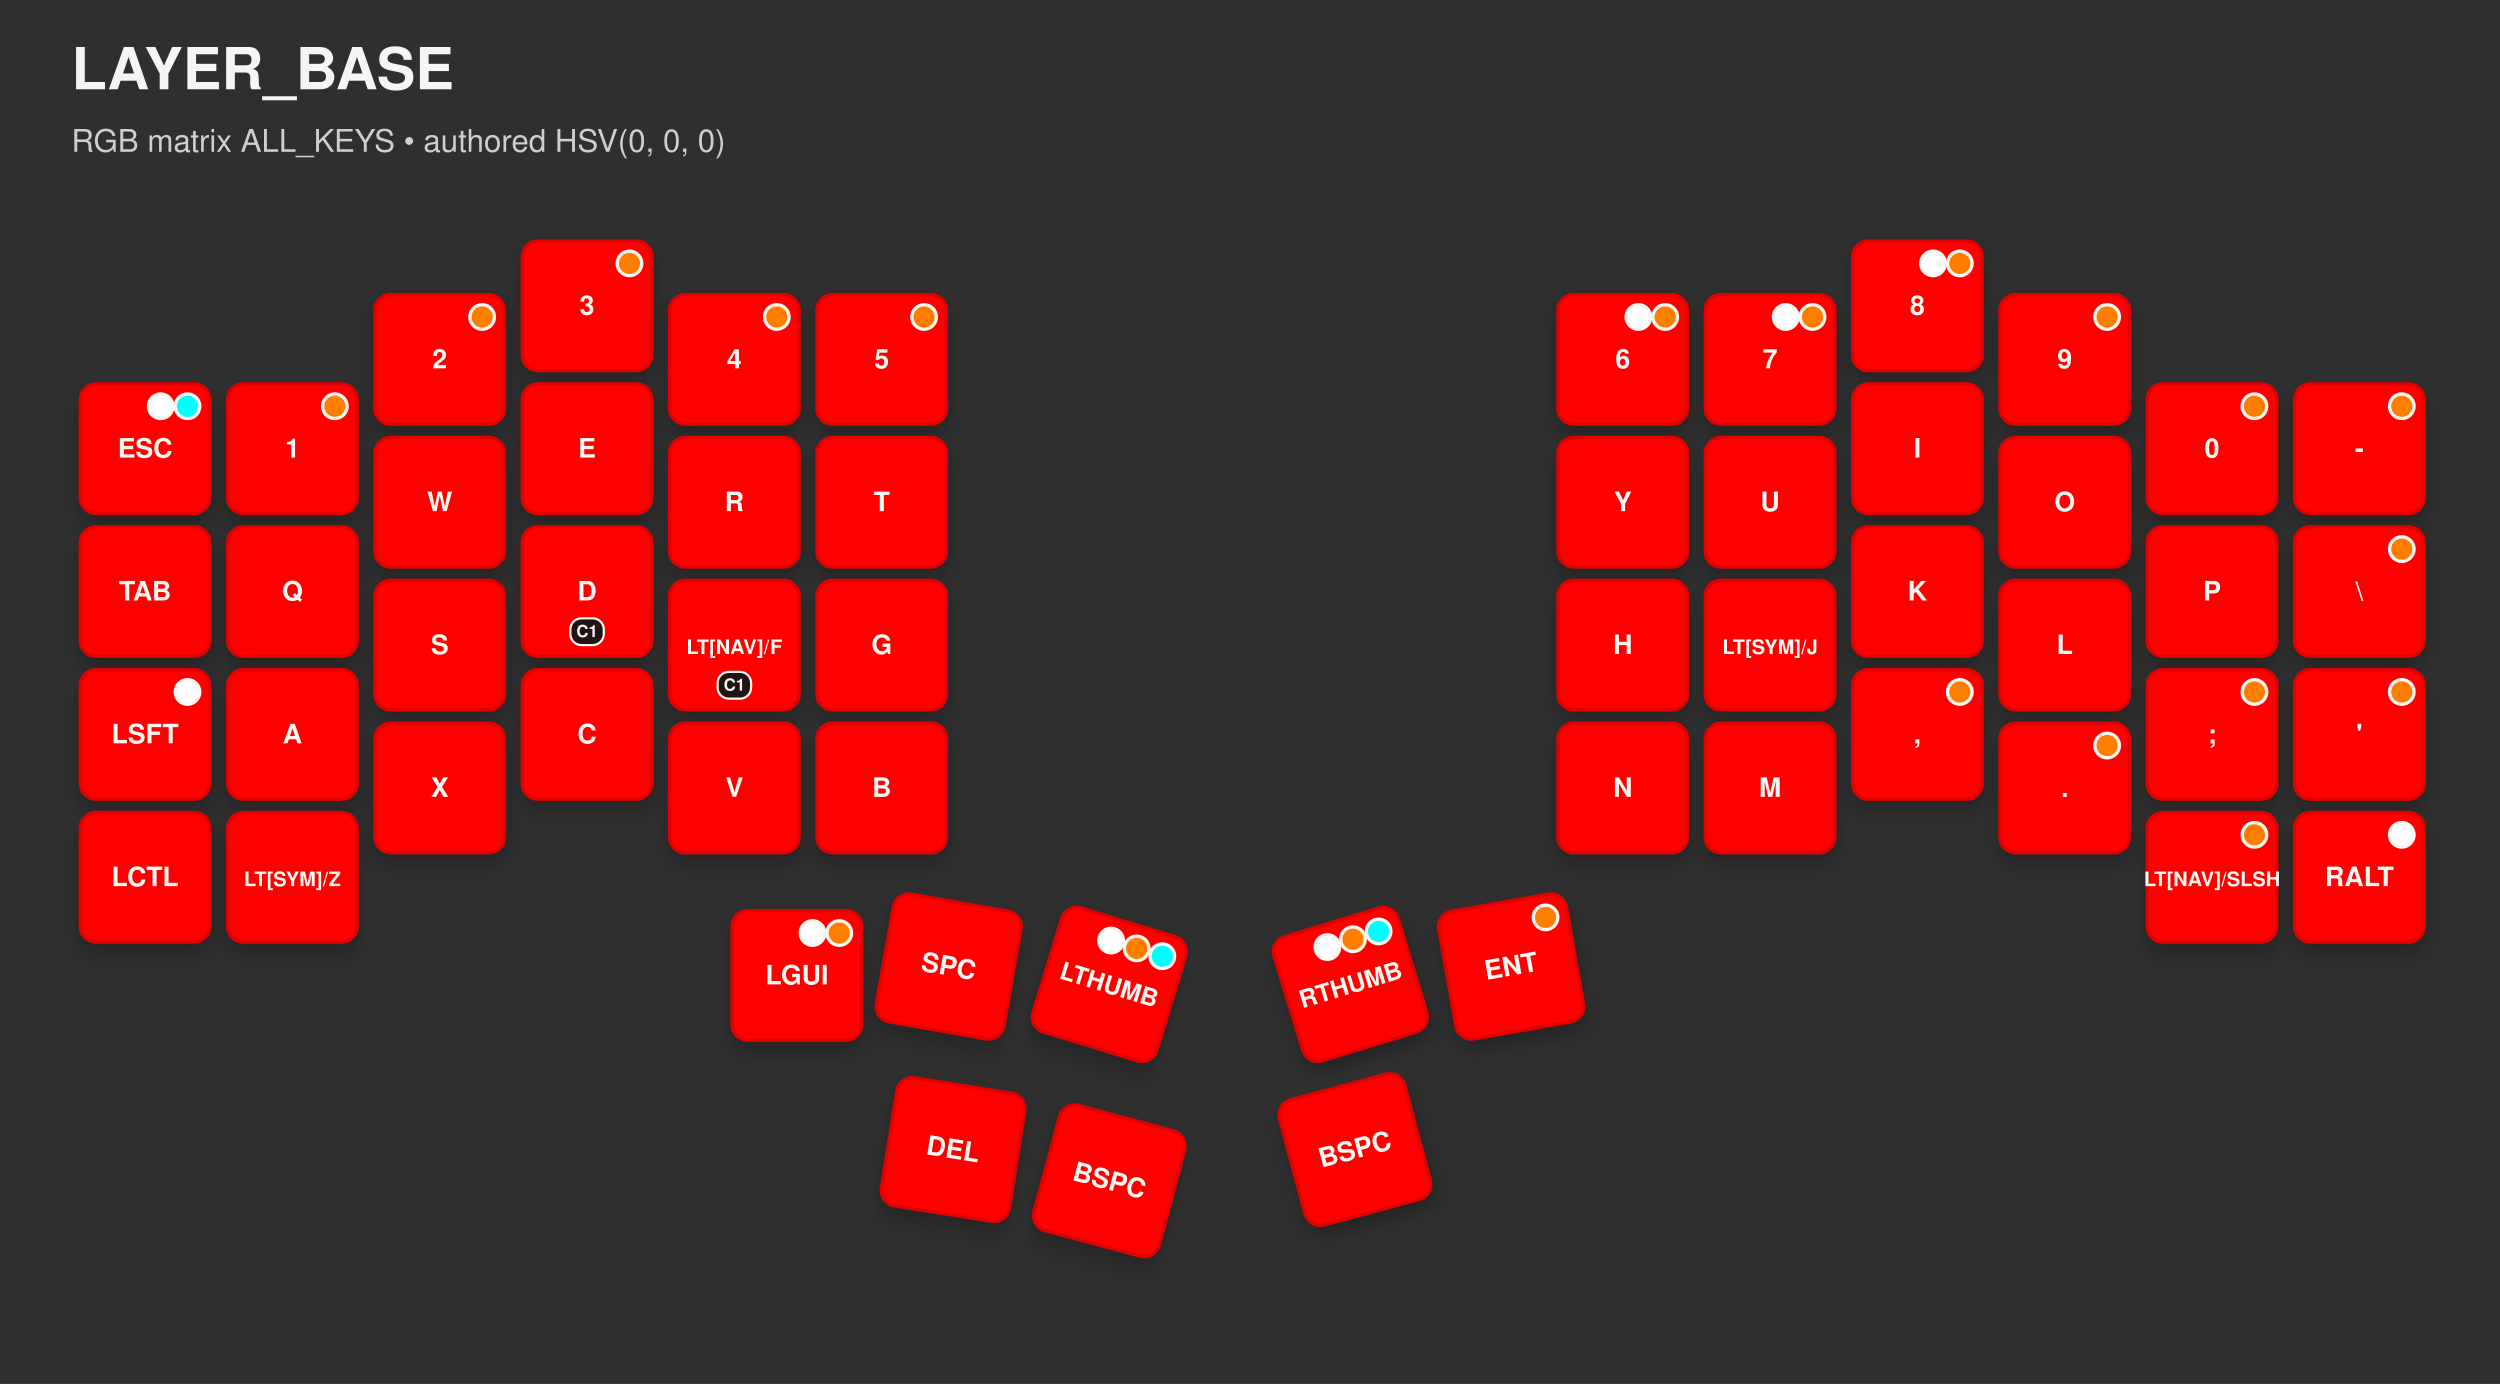
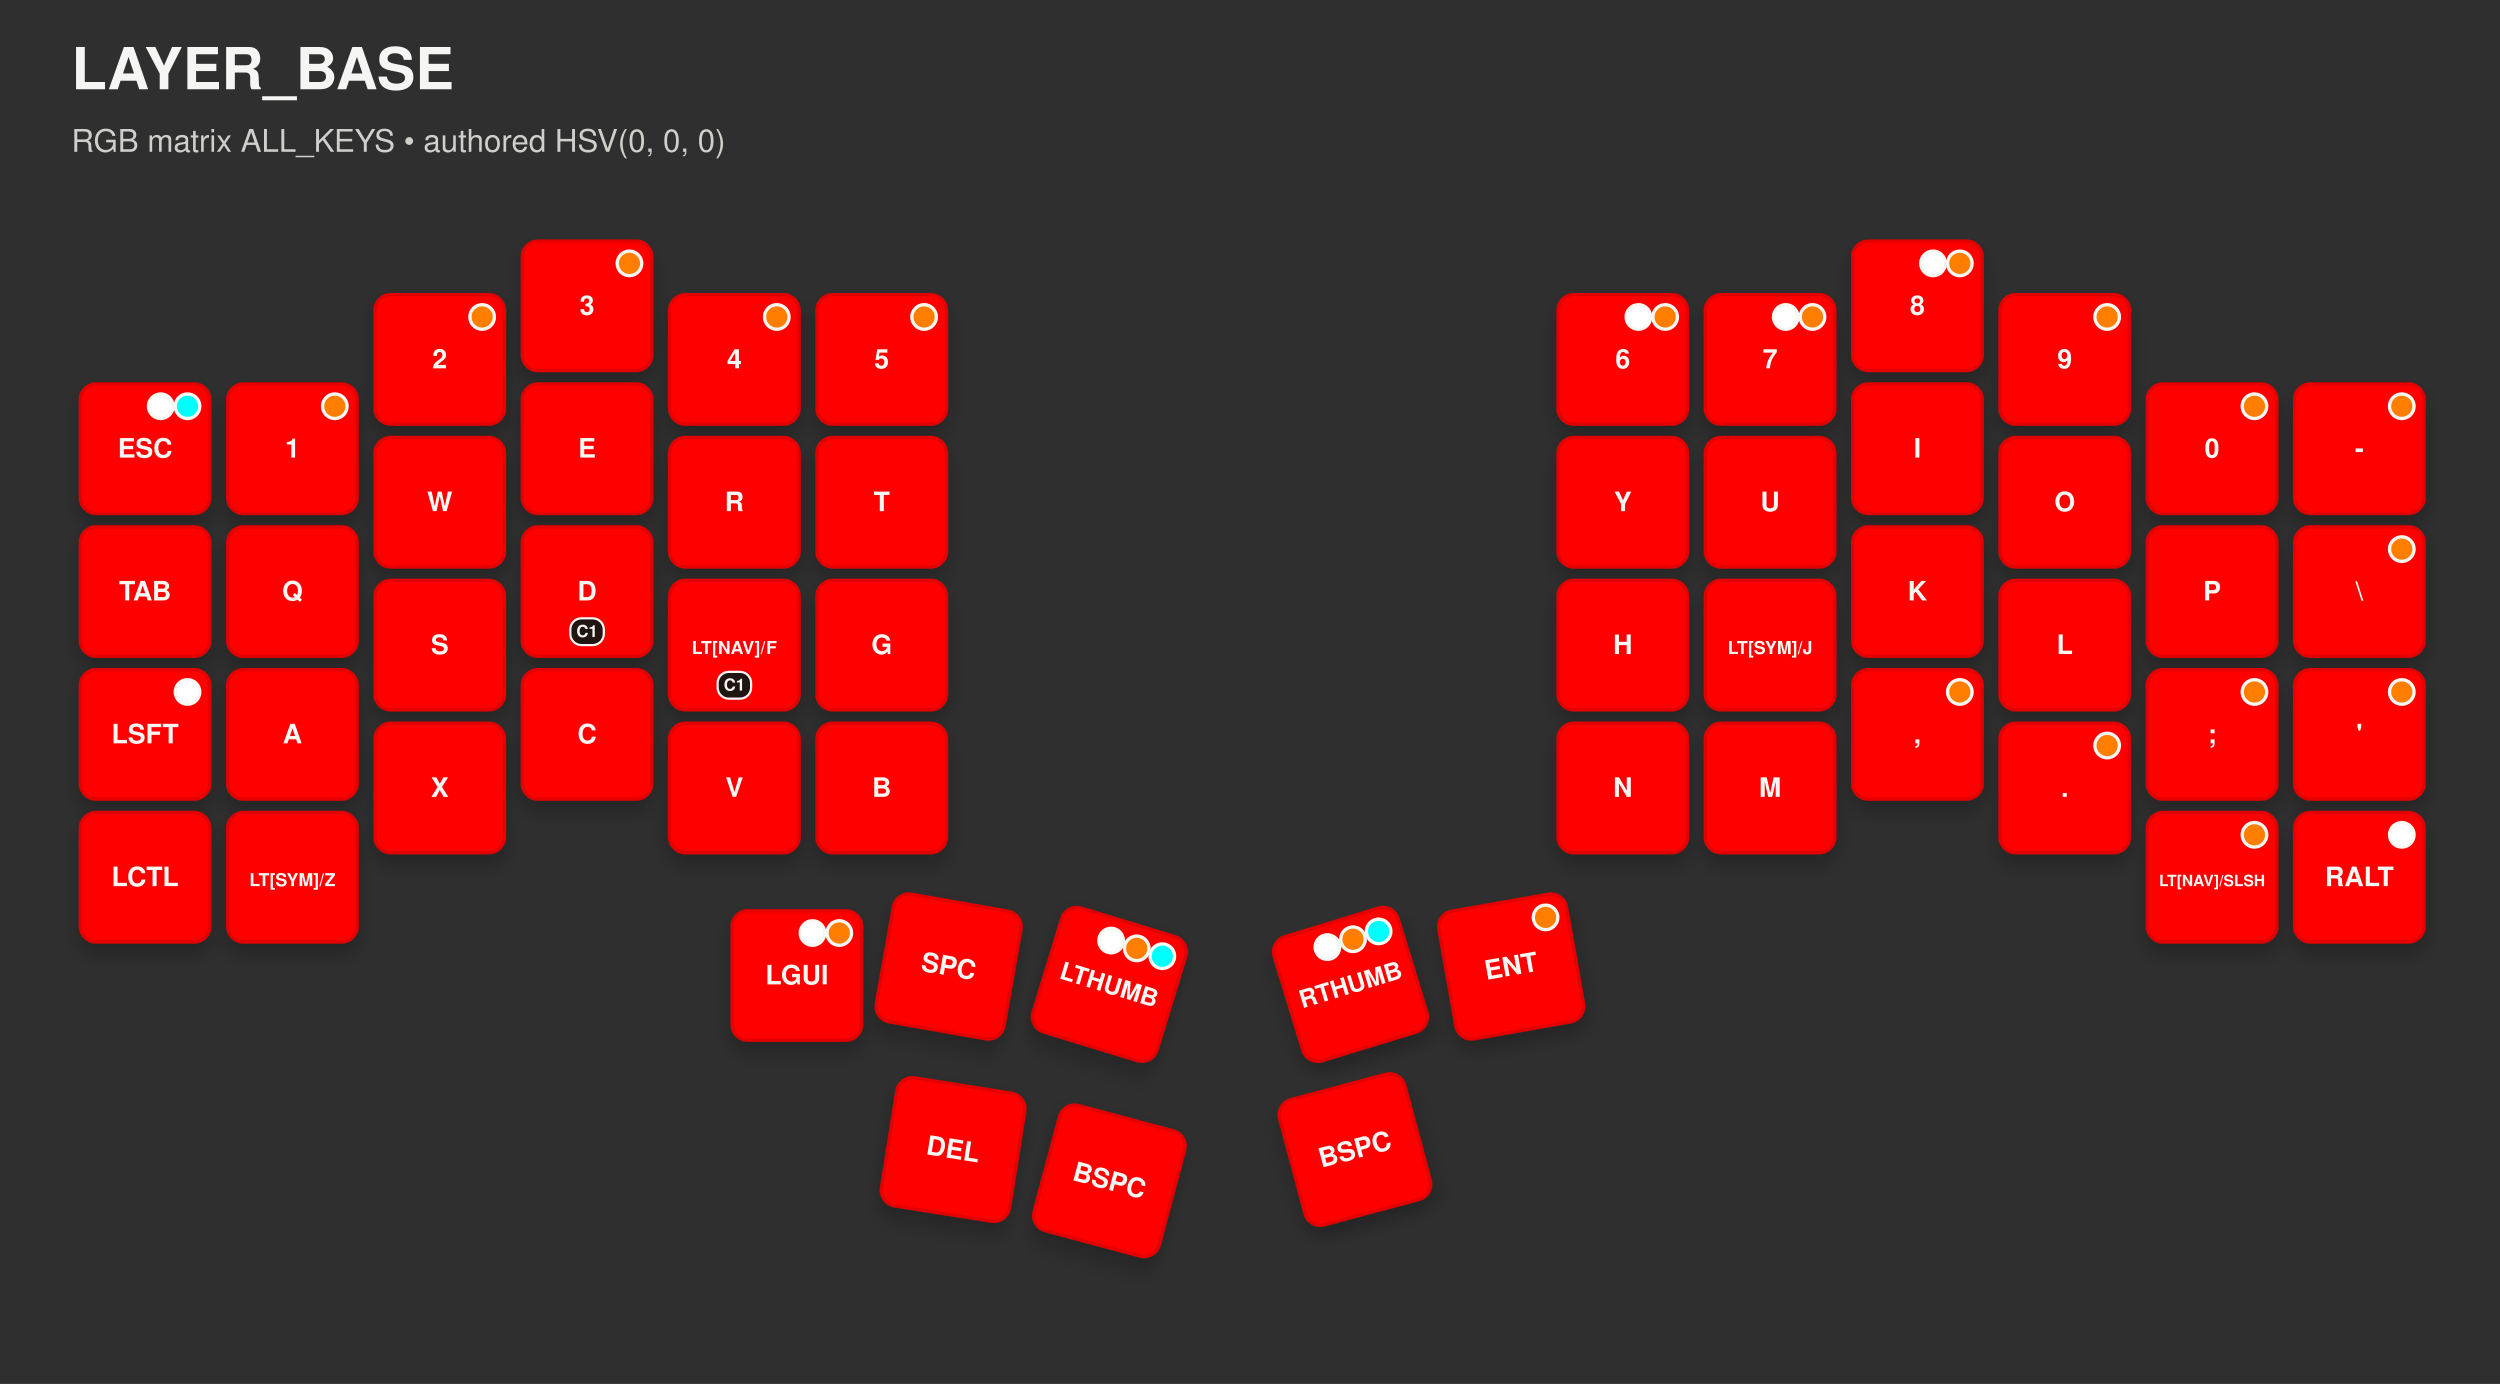
<svg xmlns="http://www.w3.org/2000/svg" width="1120" height="620" viewBox="0 0 1120 620" role="img" aria-labelledby="title desc">
  <defs>
    <filter id="shadow" x="-20%" y="-20%" width="140%" height="140%">
      <feDropShadow dx="0" dy="5" stdDeviation="4" flood-color="#000000" flood-opacity="0.22" />
    </filter>
  </defs>
  <rect width="1120" height="620" fill="#2f2f2f" />
  <text x="32" y="40" fill="#f5f5f3" font-size="26" font-family="Helvetica, Arial, sans-serif" font-weight="700">LAYER_BASE</text>
  <text x="32" y="68" fill="#cfcfcb" font-size="14" font-family="Helvetica, Arial, sans-serif">RGB matrix ALL_KEYS • authored HSV(0, 0, 0)</text>
  <g transform="rotate(0 65.0 201.0)">
    <rect x="36.0" y="172.0" width="58" height="58" rx="7" fill="#ff0000" stroke="#e30000" stroke-width="1.5" filter="url(#shadow)" />
    <text x="65.0" y="205.0" fill="#f7f7f4" fill-opacity="1.0" font-size="12" text-anchor="middle" font-family="Helvetica, Arial, sans-serif" font-weight="600">ESC</text>
    <circle cx="72.0" cy="182.0" r="5.5" fill="#ffffff" stroke="#f7f7f4" stroke-width="1.5" />
    <circle cx="84.0" cy="182.0" r="5.5" fill="#00fffc" stroke="#f7f7f4" stroke-width="1.5" />
  </g>
  <g transform="rotate(0 131.0 201.0)">
    <rect x="102.0" y="172.0" width="58" height="58" rx="7" fill="#ff0000" stroke="#e30000" stroke-width="1.5" filter="url(#shadow)" />
    <text x="131.0" y="205.0" fill="#f7f7f4" fill-opacity="1.0" font-size="12" text-anchor="middle" font-family="Helvetica, Arial, sans-serif" font-weight="600">1</text>
    <circle cx="150.0" cy="182.0" r="5.5" fill="#ff7e00" stroke="#f7f7f4" stroke-width="1.5" />
  </g>
  <g transform="rotate(0 197.0 161.0)">
    <rect x="168.0" y="132.0" width="58" height="58" rx="7" fill="#ff0000" stroke="#e30000" stroke-width="1.5" filter="url(#shadow)" />
    <text x="197.0" y="165.0" fill="#f7f7f4" fill-opacity="1.0" font-size="12" text-anchor="middle" font-family="Helvetica, Arial, sans-serif" font-weight="600">2</text>
    <circle cx="216.0" cy="142.0" r="5.5" fill="#ff7e00" stroke="#f7f7f4" stroke-width="1.5" />
  </g>
  <g transform="rotate(0 263.0 137.0)">
    <rect x="234.0" y="108.0" width="58" height="58" rx="7" fill="#ff0000" stroke="#e30000" stroke-width="1.5" filter="url(#shadow)" />
    <text x="263.0" y="141.0" fill="#f7f7f4" fill-opacity="1.0" font-size="12" text-anchor="middle" font-family="Helvetica, Arial, sans-serif" font-weight="600">3</text>
    <circle cx="282.0" cy="118.0" r="5.5" fill="#ff7e00" stroke="#f7f7f4" stroke-width="1.5" />
  </g>
  <g transform="rotate(0 329.0 161.0)">
    <rect x="300.0" y="132.0" width="58" height="58" rx="7" fill="#ff0000" stroke="#e30000" stroke-width="1.5" filter="url(#shadow)" />
    <text x="329.0" y="165.0" fill="#f7f7f4" fill-opacity="1.0" font-size="12" text-anchor="middle" font-family="Helvetica, Arial, sans-serif" font-weight="600">4</text>
    <circle cx="348.0" cy="142.0" r="5.5" fill="#ff7e00" stroke="#f7f7f4" stroke-width="1.5" />
  </g>
  <g transform="rotate(0 395.0 161.0)">
    <rect x="366.0" y="132.0" width="58" height="58" rx="7" fill="#ff0000" stroke="#e30000" stroke-width="1.5" filter="url(#shadow)" />
    <text x="395.0" y="165.0" fill="#f7f7f4" fill-opacity="1.0" font-size="12" text-anchor="middle" font-family="Helvetica, Arial, sans-serif" font-weight="600">5</text>
    <circle cx="414.0" cy="142.0" r="5.5" fill="#ff7e00" stroke="#f7f7f4" stroke-width="1.5" />
  </g>
  <g transform="rotate(0 727.0 161.0)">
    <rect x="698.0" y="132.0" width="58" height="58" rx="7" fill="#ff0000" stroke="#e30000" stroke-width="1.5" filter="url(#shadow)" />
    <text x="727.0" y="165.0" fill="#f7f7f4" fill-opacity="1.0" font-size="12" text-anchor="middle" font-family="Helvetica, Arial, sans-serif" font-weight="600">6</text>
    <circle cx="734.0" cy="142.0" r="5.5" fill="#ffffff" stroke="#f7f7f4" stroke-width="1.5" />
    <circle cx="746.0" cy="142.0" r="5.5" fill="#ff7e00" stroke="#f7f7f4" stroke-width="1.5" />
  </g>
  <g transform="rotate(0 793.0 161.0)">
    <rect x="764.0" y="132.0" width="58" height="58" rx="7" fill="#ff0000" stroke="#e30000" stroke-width="1.5" filter="url(#shadow)" />
    <text x="793.0" y="165.0" fill="#f7f7f4" fill-opacity="1.0" font-size="12" text-anchor="middle" font-family="Helvetica, Arial, sans-serif" font-weight="600">7</text>
    <circle cx="800.0" cy="142.0" r="5.5" fill="#ffffff" stroke="#f7f7f4" stroke-width="1.5" />
    <circle cx="812.0" cy="142.0" r="5.5" fill="#ff7e00" stroke="#f7f7f4" stroke-width="1.5" />
  </g>
  <g transform="rotate(0 859.0 137.0)">
    <rect x="830.0" y="108.0" width="58" height="58" rx="7" fill="#ff0000" stroke="#e30000" stroke-width="1.5" filter="url(#shadow)" />
    <text x="859.0" y="141.0" fill="#f7f7f4" fill-opacity="1.0" font-size="12" text-anchor="middle" font-family="Helvetica, Arial, sans-serif" font-weight="600">8</text>
    <circle cx="866.0" cy="118.0" r="5.5" fill="#ffffff" stroke="#f7f7f4" stroke-width="1.5" />
    <circle cx="878.0" cy="118.0" r="5.5" fill="#ff7e00" stroke="#f7f7f4" stroke-width="1.5" />
  </g>
  <g transform="rotate(0 925.0 161.0)">
    <rect x="896.0" y="132.0" width="58" height="58" rx="7" fill="#ff0000" stroke="#e30000" stroke-width="1.5" filter="url(#shadow)" />
    <text x="925.0" y="165.0" fill="#f7f7f4" fill-opacity="1.0" font-size="12" text-anchor="middle" font-family="Helvetica, Arial, sans-serif" font-weight="600">9</text>
    <circle cx="944.0" cy="142.0" r="5.5" fill="#ff7e00" stroke="#f7f7f4" stroke-width="1.5" />
  </g>
  <g transform="rotate(0 991.0 201.0)">
    <rect x="962.0" y="172.0" width="58" height="58" rx="7" fill="#ff0000" stroke="#e30000" stroke-width="1.5" filter="url(#shadow)" />
    <text x="991.0" y="205.0" fill="#f7f7f4" fill-opacity="1.0" font-size="12" text-anchor="middle" font-family="Helvetica, Arial, sans-serif" font-weight="600">0</text>
    <circle cx="1010.0" cy="182.0" r="5.5" fill="#ff7e00" stroke="#f7f7f4" stroke-width="1.5" />
  </g>
  <g transform="rotate(0 1057.0 201.0)">
    <rect x="1028.0" y="172.0" width="58" height="58" rx="7" fill="#ff0000" stroke="#e30000" stroke-width="1.5" filter="url(#shadow)" />
    <text x="1057.0" y="205.0" fill="#f7f7f4" fill-opacity="1.0" font-size="12" text-anchor="middle" font-family="Helvetica, Arial, sans-serif" font-weight="600">-</text>
    <circle cx="1076.0" cy="182.0" r="5.5" fill="#ff7e00" stroke="#f7f7f4" stroke-width="1.5" />
  </g>
  <g transform="rotate(0 65.0 265.0)">
    <rect x="36.0" y="236.0" width="58" height="58" rx="7" fill="#ff0000" stroke="#e30000" stroke-width="1.5" filter="url(#shadow)" />
    <text x="65.0" y="269.0" fill="#f7f7f4" fill-opacity="1.0" font-size="12" text-anchor="middle" font-family="Helvetica, Arial, sans-serif" font-weight="600">TAB</text>
  </g>
  <g transform="rotate(0 131.0 265.0)">
    <rect x="102.0" y="236.0" width="58" height="58" rx="7" fill="#ff0000" stroke="#e30000" stroke-width="1.5" filter="url(#shadow)" />
    <text x="131.0" y="269.0" fill="#f7f7f4" fill-opacity="1.0" font-size="12" text-anchor="middle" font-family="Helvetica, Arial, sans-serif" font-weight="600">Q</text>
  </g>
  <g transform="rotate(0 197.0 225.0)">
    <rect x="168.0" y="196.0" width="58" height="58" rx="7" fill="#ff0000" stroke="#e30000" stroke-width="1.5" filter="url(#shadow)" />
    <text x="197.0" y="229.0" fill="#f7f7f4" fill-opacity="1.0" font-size="12" text-anchor="middle" font-family="Helvetica, Arial, sans-serif" font-weight="600">W</text>
  </g>
  <g transform="rotate(0 263.0 201.0)">
    <rect x="234.0" y="172.0" width="58" height="58" rx="7" fill="#ff0000" stroke="#e30000" stroke-width="1.5" filter="url(#shadow)" />
    <text x="263.0" y="205.0" fill="#f7f7f4" fill-opacity="1.0" font-size="12" text-anchor="middle" font-family="Helvetica, Arial, sans-serif" font-weight="600">E</text>
  </g>
  <g transform="rotate(0 329.0 225.0)">
    <rect x="300.0" y="196.0" width="58" height="58" rx="7" fill="#ff0000" stroke="#e30000" stroke-width="1.5" filter="url(#shadow)" />
    <text x="329.0" y="229.0" fill="#f7f7f4" fill-opacity="1.0" font-size="12" text-anchor="middle" font-family="Helvetica, Arial, sans-serif" font-weight="600">R</text>
  </g>
  <g transform="rotate(0 395.0 225.0)">
    <rect x="366.0" y="196.0" width="58" height="58" rx="7" fill="#ff0000" stroke="#e30000" stroke-width="1.5" filter="url(#shadow)" />
    <text x="395.0" y="229.0" fill="#f7f7f4" fill-opacity="1.0" font-size="12" text-anchor="middle" font-family="Helvetica, Arial, sans-serif" font-weight="600">T</text>
  </g>
  <g transform="rotate(0 727.0 225.0)">
    <rect x="698.0" y="196.0" width="58" height="58" rx="7" fill="#ff0000" stroke="#e30000" stroke-width="1.5" filter="url(#shadow)" />
    <text x="727.0" y="229.0" fill="#f7f7f4" fill-opacity="1.0" font-size="12" text-anchor="middle" font-family="Helvetica, Arial, sans-serif" font-weight="600">Y</text>
  </g>
  <g transform="rotate(0 793.0 225.0)">
    <rect x="764.0" y="196.0" width="58" height="58" rx="7" fill="#ff0000" stroke="#e30000" stroke-width="1.5" filter="url(#shadow)" />
    <text x="793.0" y="229.0" fill="#f7f7f4" fill-opacity="1.0" font-size="12" text-anchor="middle" font-family="Helvetica, Arial, sans-serif" font-weight="600">U</text>
  </g>
  <g transform="rotate(0 859.0 201.0)">
    <rect x="830.0" y="172.0" width="58" height="58" rx="7" fill="#ff0000" stroke="#e30000" stroke-width="1.5" filter="url(#shadow)" />
    <text x="859.0" y="205.0" fill="#f7f7f4" fill-opacity="1.0" font-size="12" text-anchor="middle" font-family="Helvetica, Arial, sans-serif" font-weight="600">I</text>
  </g>
  <g transform="rotate(0 925.0 225.0)">
    <rect x="896.0" y="196.0" width="58" height="58" rx="7" fill="#ff0000" stroke="#e30000" stroke-width="1.5" filter="url(#shadow)" />
    <text x="925.0" y="229.0" fill="#f7f7f4" fill-opacity="1.0" font-size="12" text-anchor="middle" font-family="Helvetica, Arial, sans-serif" font-weight="600">O</text>
  </g>
  <g transform="rotate(0 991.0 265.0)">
    <rect x="962.0" y="236.0" width="58" height="58" rx="7" fill="#ff0000" stroke="#e30000" stroke-width="1.5" filter="url(#shadow)" />
    <text x="991.0" y="269.0" fill="#f7f7f4" fill-opacity="1.0" font-size="12" text-anchor="middle" font-family="Helvetica, Arial, sans-serif" font-weight="600">P</text>
  </g>
  <g transform="rotate(0 1057.0 265.0)">
    <rect x="1028.0" y="236.0" width="58" height="58" rx="7" fill="#ff0000" stroke="#e30000" stroke-width="1.5" filter="url(#shadow)" />
    <text x="1057.0" y="269.0" fill="#f7f7f4" fill-opacity="1.0" font-size="12" text-anchor="middle" font-family="Helvetica, Arial, sans-serif" font-weight="600">\</text>
    <circle cx="1076.0" cy="246.0" r="5.5" fill="#ff7e00" stroke="#f7f7f4" stroke-width="1.5" />
  </g>
  <g transform="rotate(0 65.0 329.0)">
    <rect x="36.0" y="300.0" width="58" height="58" rx="7" fill="#ff0000" stroke="#e30000" stroke-width="1.5" filter="url(#shadow)" />
    <text x="65.0" y="333.0" fill="#f7f7f4" fill-opacity="1.0" font-size="12" text-anchor="middle" font-family="Helvetica, Arial, sans-serif" font-weight="600">LSFT</text>
    <circle cx="84.0" cy="310.0" r="5.5" fill="#ffffff" stroke="#f7f7f4" stroke-width="1.5" />
  </g>
  <g transform="rotate(0 131.0 329.0)">
    <rect x="102.0" y="300.0" width="58" height="58" rx="7" fill="#ff0000" stroke="#e30000" stroke-width="1.5" filter="url(#shadow)" />
    <text x="131.0" y="333.0" fill="#f7f7f4" fill-opacity="1.0" font-size="12" text-anchor="middle" font-family="Helvetica, Arial, sans-serif" font-weight="600">A</text>
  </g>
  <g transform="rotate(0 197.0 289.0)">
    <rect x="168.0" y="260.0" width="58" height="58" rx="7" fill="#ff0000" stroke="#e30000" stroke-width="1.5" filter="url(#shadow)" />
    <text x="197.0" y="293.0" fill="#f7f7f4" fill-opacity="1.0" font-size="12" text-anchor="middle" font-family="Helvetica, Arial, sans-serif" font-weight="600">S</text>
  </g>
  <g transform="rotate(0 263.0 265.0)">
    <rect x="234.0" y="236.0" width="58" height="58" rx="7" fill="#ff0000" stroke="#e30000" stroke-width="1.5" filter="url(#shadow)" />
    <text x="263.0" y="269.0" fill="#f7f7f4" fill-opacity="1.0" font-size="12" text-anchor="middle" font-family="Helvetica, Arial, sans-serif" font-weight="600">D</text>
    <rect x="255.5" y="277.0" width="15" height="12" rx="5" fill="#141714" fill-opacity="0.94" stroke="#f5f5f3" stroke-width="1" />
    <text x="263.0" y="285.4" fill="#f5f5f3" font-size="7.5" text-anchor="middle" font-family="Helvetica, Arial, sans-serif" font-weight="700">C1</text>
  </g>
  <g transform="rotate(0 329.0 289.0)">
    <rect x="300.0" y="260.0" width="58" height="58" rx="7" fill="#ff0000" stroke="#e30000" stroke-width="1.5" filter="url(#shadow)" />
-     <text x="329.0" y="293.0" fill="#f7f7f4" fill-opacity="1.0" font-size="9" text-anchor="middle" font-family="Helvetica, Arial, sans-serif" font-weight="600">LT[NAV]/F</text>
+     <text x="329.0" y="293.0" fill="#f7f7f4" fill-opacity="1.0" font-size="8" text-anchor="middle" font-family="Helvetica, Arial, sans-serif" font-weight="600">LT[NAV]/F</text>
    <rect x="321.5" y="301.0" width="15" height="12" rx="5" fill="#141714" fill-opacity="0.94" stroke="#f5f5f3" stroke-width="1" />
    <text x="329.0" y="309.4" fill="#f5f5f3" font-size="7.5" text-anchor="middle" font-family="Helvetica, Arial, sans-serif" font-weight="700">C1</text>
  </g>
  <g transform="rotate(0 395.0 289.0)">
    <rect x="366.0" y="260.0" width="58" height="58" rx="7" fill="#ff0000" stroke="#e30000" stroke-width="1.5" filter="url(#shadow)" />
    <text x="395.0" y="293.0" fill="#f7f7f4" fill-opacity="1.0" font-size="12" text-anchor="middle" font-family="Helvetica, Arial, sans-serif" font-weight="600">G</text>
  </g>
  <g transform="rotate(0 727.0 289.0)">
    <rect x="698.0" y="260.0" width="58" height="58" rx="7" fill="#ff0000" stroke="#e30000" stroke-width="1.5" filter="url(#shadow)" />
    <text x="727.0" y="293.0" fill="#f7f7f4" fill-opacity="1.0" font-size="12" text-anchor="middle" font-family="Helvetica, Arial, sans-serif" font-weight="600">H</text>
  </g>
  <g transform="rotate(0 793.0 289.0)">
    <rect x="764.0" y="260.0" width="58" height="58" rx="7" fill="#ff0000" stroke="#e30000" stroke-width="1.5" filter="url(#shadow)" />
-     <text x="793.0" y="293.0" fill="#f7f7f4" fill-opacity="1.0" font-size="9" text-anchor="middle" font-family="Helvetica, Arial, sans-serif" font-weight="600">LT[SYM]/J</text>
+     <text x="793.0" y="293.0" fill="#f7f7f4" fill-opacity="1.0" font-size="8" text-anchor="middle" font-family="Helvetica, Arial, sans-serif" font-weight="600" textLength="42" lengthAdjust="spacingAndGlyphs">LT[SYM]/J</text>
  </g>
  <g transform="rotate(0 859.0 265.0)">
    <rect x="830.0" y="236.0" width="58" height="58" rx="7" fill="#ff0000" stroke="#e30000" stroke-width="1.5" filter="url(#shadow)" />
    <text x="859.0" y="269.0" fill="#f7f7f4" fill-opacity="1.0" font-size="12" text-anchor="middle" font-family="Helvetica, Arial, sans-serif" font-weight="600">K</text>
  </g>
  <g transform="rotate(0 925.0 289.0)">
    <rect x="896.0" y="260.0" width="58" height="58" rx="7" fill="#ff0000" stroke="#e30000" stroke-width="1.5" filter="url(#shadow)" />
    <text x="925.0" y="293.0" fill="#f7f7f4" fill-opacity="1.0" font-size="12" text-anchor="middle" font-family="Helvetica, Arial, sans-serif" font-weight="600">L</text>
  </g>
  <g transform="rotate(0 991.0 329.0)">
    <rect x="962.0" y="300.0" width="58" height="58" rx="7" fill="#ff0000" stroke="#e30000" stroke-width="1.5" filter="url(#shadow)" />
    <text x="991.0" y="333.0" fill="#f7f7f4" fill-opacity="1.0" font-size="12" text-anchor="middle" font-family="Helvetica, Arial, sans-serif" font-weight="600">;</text>
    <circle cx="1010.0" cy="310.0" r="5.5" fill="#ff7e00" stroke="#f7f7f4" stroke-width="1.5" />
  </g>
  <g transform="rotate(0 1057.0 329.0)">
    <rect x="1028.0" y="300.0" width="58" height="58" rx="7" fill="#ff0000" stroke="#e30000" stroke-width="1.5" filter="url(#shadow)" />
    <text x="1057.0" y="333.0" fill="#f7f7f4" fill-opacity="1.0" font-size="12" text-anchor="middle" font-family="Helvetica, Arial, sans-serif" font-weight="600">'</text>
    <circle cx="1076.0" cy="310.0" r="5.5" fill="#ff7e00" stroke="#f7f7f4" stroke-width="1.5" />
  </g>
  <g transform="rotate(0 65.0 393.0)">
    <rect x="36.0" y="364.0" width="58" height="58" rx="7" fill="#ff0000" stroke="#e30000" stroke-width="1.5" filter="url(#shadow)" />
    <text x="65.0" y="397.0" fill="#f7f7f4" fill-opacity="1.0" font-size="12" text-anchor="middle" font-family="Helvetica, Arial, sans-serif" font-weight="600">LCTL</text>
  </g>
  <g transform="rotate(0 131.0 393.0)">
    <rect x="102.0" y="364.0" width="58" height="58" rx="7" fill="#ff0000" stroke="#e30000" stroke-width="1.5" filter="url(#shadow)" />
-     <text x="131.0" y="397.0" fill="#f7f7f4" fill-opacity="1.0" font-size="9" text-anchor="middle" font-family="Helvetica, Arial, sans-serif" font-weight="600">LT[SYM]/Z</text>
+     <text x="131.0" y="397.0" fill="#f7f7f4" fill-opacity="1.0" font-size="8" text-anchor="middle" font-family="Helvetica, Arial, sans-serif" font-weight="600" textLength="42" lengthAdjust="spacingAndGlyphs">LT[SYM]/Z</text>
  </g>
  <g transform="rotate(0 197.0 353.0)">
    <rect x="168.0" y="324.0" width="58" height="58" rx="7" fill="#ff0000" stroke="#e30000" stroke-width="1.5" filter="url(#shadow)" />
    <text x="197.0" y="357.0" fill="#f7f7f4" fill-opacity="1.0" font-size="12" text-anchor="middle" font-family="Helvetica, Arial, sans-serif" font-weight="600">X</text>
  </g>
  <g transform="rotate(0 263.0 329.0)">
    <rect x="234.0" y="300.0" width="58" height="58" rx="7" fill="#ff0000" stroke="#e30000" stroke-width="1.5" filter="url(#shadow)" />
    <text x="263.0" y="333.0" fill="#f7f7f4" fill-opacity="1.0" font-size="12" text-anchor="middle" font-family="Helvetica, Arial, sans-serif" font-weight="600">C</text>
  </g>
  <g transform="rotate(0 329.0 353.0)">
    <rect x="300.0" y="324.0" width="58" height="58" rx="7" fill="#ff0000" stroke="#e30000" stroke-width="1.5" filter="url(#shadow)" />
    <text x="329.0" y="357.0" fill="#f7f7f4" fill-opacity="1.0" font-size="12" text-anchor="middle" font-family="Helvetica, Arial, sans-serif" font-weight="600">V</text>
  </g>
  <g transform="rotate(0 395.0 353.0)">
    <rect x="366.0" y="324.0" width="58" height="58" rx="7" fill="#ff0000" stroke="#e30000" stroke-width="1.5" filter="url(#shadow)" />
    <text x="395.0" y="357.0" fill="#f7f7f4" fill-opacity="1.0" font-size="12" text-anchor="middle" font-family="Helvetica, Arial, sans-serif" font-weight="600">B</text>
  </g>
  <g transform="rotate(0 727.0 353.0)">
    <rect x="698.0" y="324.0" width="58" height="58" rx="7" fill="#ff0000" stroke="#e30000" stroke-width="1.5" filter="url(#shadow)" />
    <text x="727.0" y="357.0" fill="#f7f7f4" fill-opacity="1.0" font-size="12" text-anchor="middle" font-family="Helvetica, Arial, sans-serif" font-weight="600">N</text>
  </g>
  <g transform="rotate(0 793.0 353.0)">
    <rect x="764.0" y="324.0" width="58" height="58" rx="7" fill="#ff0000" stroke="#e30000" stroke-width="1.5" filter="url(#shadow)" />
    <text x="793.0" y="357.0" fill="#f7f7f4" fill-opacity="1.0" font-size="12" text-anchor="middle" font-family="Helvetica, Arial, sans-serif" font-weight="600">M</text>
  </g>
  <g transform="rotate(0 859.0 329.0)">
    <rect x="830.0" y="300.0" width="58" height="58" rx="7" fill="#ff0000" stroke="#e30000" stroke-width="1.5" filter="url(#shadow)" />
    <text x="859.0" y="333.0" fill="#f7f7f4" fill-opacity="1.0" font-size="12" text-anchor="middle" font-family="Helvetica, Arial, sans-serif" font-weight="600">,</text>
    <circle cx="878.0" cy="310.0" r="5.5" fill="#ff7e00" stroke="#f7f7f4" stroke-width="1.5" />
  </g>
  <g transform="rotate(0 925.0 353.0)">
    <rect x="896.0" y="324.0" width="58" height="58" rx="7" fill="#ff0000" stroke="#e30000" stroke-width="1.5" filter="url(#shadow)" />
    <text x="925.0" y="357.0" fill="#f7f7f4" fill-opacity="1.0" font-size="12" text-anchor="middle" font-family="Helvetica, Arial, sans-serif" font-weight="600">.</text>
    <circle cx="944.0" cy="334.0" r="5.5" fill="#ff7e00" stroke="#f7f7f4" stroke-width="1.5" />
  </g>
  <g transform="rotate(0 991.0 393.0)">
    <rect x="962.0" y="364.0" width="58" height="58" rx="7" fill="#ff0000" stroke="#e30000" stroke-width="1.5" filter="url(#shadow)" />
-     <text x="991.0" y="397.0" fill="#f7f7f4" fill-opacity="1.0" font-size="9" text-anchor="middle" font-family="Helvetica, Arial, sans-serif" font-weight="600">LT[NAV]/SLSH</text>
+     <text x="991.0" y="397.0" fill="#f7f7f4" fill-opacity="1.0" font-size="7" text-anchor="middle" font-family="Helvetica, Arial, sans-serif" font-weight="600" textLength="42" lengthAdjust="spacingAndGlyphs">LT[NAV]/SLSH</text>
    <circle cx="1010.0" cy="374.0" r="5.5" fill="#ff7e00" stroke="#f7f7f4" stroke-width="1.5" />
  </g>
  <g transform="rotate(0 1057.0 393.0)">
    <rect x="1028.0" y="364.0" width="58" height="58" rx="7" fill="#ff0000" stroke="#e30000" stroke-width="1.5" filter="url(#shadow)" />
    <text x="1057.0" y="397.0" fill="#f7f7f4" fill-opacity="1.0" font-size="12" text-anchor="middle" font-family="Helvetica, Arial, sans-serif" font-weight="600">RALT</text>
    <circle cx="1076.0" cy="374.0" r="5.5" fill="#ffffff" stroke="#f7f7f4" stroke-width="1.5" />
  </g>
  <g transform="rotate(0 357.0 437.0)">
    <rect x="328.0" y="408.0" width="58" height="58" rx="7" fill="#ff0000" stroke="#e30000" stroke-width="1.5" filter="url(#shadow)" />
    <text x="357.0" y="441.0" fill="#f7f7f4" fill-opacity="1.0" font-size="12" text-anchor="middle" font-family="Helvetica, Arial, sans-serif" font-weight="600">LGUI</text>
    <circle cx="364.0" cy="418.0" r="5.5" fill="#ffffff" stroke="#f7f7f4" stroke-width="1.5" />
    <circle cx="376.0" cy="418.0" r="5.5" fill="#ff7e00" stroke="#f7f7f4" stroke-width="1.5" />
  </g>
  <g transform="rotate(10 425.0 433.0)">
    <rect x="396.0" y="404.0" width="58" height="58" rx="7" fill="#ff0000" stroke="#e30000" stroke-width="1.5" filter="url(#shadow)" />
    <text x="425.0" y="437.0" fill="#f7f7f4" fill-opacity="1.0" font-size="12" text-anchor="middle" font-family="Helvetica, Arial, sans-serif" font-weight="600">SPC</text>
  </g>
  <g transform="rotate(17 497.0 441.0)">
    <rect x="468.0" y="412.0" width="58" height="58" rx="7" fill="#ff0000" stroke="#e30000" stroke-width="1.5" filter="url(#shadow)" />
-     <text x="497.0" y="445.0" fill="#f7f7f4" fill-opacity="1.0" font-size="11" text-anchor="middle" font-family="Helvetica, Arial, sans-serif" font-weight="600">LTHUMB</text>
+     <text x="497.0" y="445.0" fill="#f7f7f4" fill-opacity="1.0" font-size="11" text-anchor="middle" font-family="Helvetica, Arial, sans-serif" font-weight="600" textLength="42" lengthAdjust="spacingAndGlyphs">LTHUMB</text>
    <circle cx="492.0" cy="422.0" r="5.5" fill="#ffffff" stroke="#f7f7f4" stroke-width="1.5" />
    <circle cx="504.0" cy="422.0" r="5.5" fill="#ff7e00" stroke="#f7f7f4" stroke-width="1.5" />
    <circle cx="516.0" cy="422.0" r="5.5" fill="#00fffc" stroke="#f7f7f4" stroke-width="1.5" />
  </g>
  <g transform="rotate(-17 605.0 441.0)">
    <rect x="576.0" y="412.0" width="58" height="58" rx="7" fill="#ff0000" stroke="#e30000" stroke-width="1.5" filter="url(#shadow)" />
-     <text x="605.0" y="445.0" fill="#f7f7f4" fill-opacity="1.0" font-size="11" text-anchor="middle" font-family="Helvetica, Arial, sans-serif" font-weight="600">RTHUMB</text>
+     <text x="605.0" y="445.0" fill="#f7f7f4" fill-opacity="1.0" font-size="11" text-anchor="middle" font-family="Helvetica, Arial, sans-serif" font-weight="600" textLength="42" lengthAdjust="spacingAndGlyphs">RTHUMB</text>
    <circle cx="600.0" cy="422.0" r="5.5" fill="#ffffff" stroke="#f7f7f4" stroke-width="1.5" />
    <circle cx="612.0" cy="422.0" r="5.5" fill="#ff7e00" stroke="#f7f7f4" stroke-width="1.5" />
    <circle cx="624.0" cy="422.0" r="5.5" fill="#00fffc" stroke="#f7f7f4" stroke-width="1.5" />
  </g>
  <g transform="rotate(-10 677.0 433.0)">
    <rect x="648.0" y="404.0" width="58" height="58" rx="7" fill="#ff0000" stroke="#e30000" stroke-width="1.5" filter="url(#shadow)" />
    <text x="677.0" y="437.0" fill="#f7f7f4" fill-opacity="1.0" font-size="12" text-anchor="middle" font-family="Helvetica, Arial, sans-serif" font-weight="600">ENT</text>
    <circle cx="696.0" cy="414.0" r="5.5" fill="#ff7e00" stroke="#f7f7f4" stroke-width="1.5" />
  </g>
  <g transform="rotate(9 427.0 515.0)">
    <rect x="398.0" y="486.0" width="58" height="58" rx="7" fill="#ff0000" stroke="#e30000" stroke-width="1.5" filter="url(#shadow)" />
    <text x="427.0" y="519.0" fill="#f7f7f4" fill-opacity="1.0" font-size="12" text-anchor="middle" font-family="Helvetica, Arial, sans-serif" font-weight="600">DEL</text>
  </g>
  <g transform="rotate(15 497.0 529.0)">
    <rect x="468.0" y="500.0" width="58" height="58" rx="7" fill="#ff0000" stroke="#e30000" stroke-width="1.5" filter="url(#shadow)" />
    <text x="497.0" y="533.0" fill="#f7f7f4" fill-opacity="1.0" font-size="12" text-anchor="middle" font-family="Helvetica, Arial, sans-serif" font-weight="600">BSPC</text>
  </g>
  <g transform="rotate(-15 607.0 515.0)">
    <rect x="578.0" y="486.0" width="58" height="58" rx="7" fill="#ff0000" stroke="#e30000" stroke-width="1.5" filter="url(#shadow)" />
    <text x="607.0" y="519.0" fill="#f7f7f4" fill-opacity="1.0" font-size="12" text-anchor="middle" font-family="Helvetica, Arial, sans-serif" font-weight="600">BSPC</text>
  </g>
</svg>
